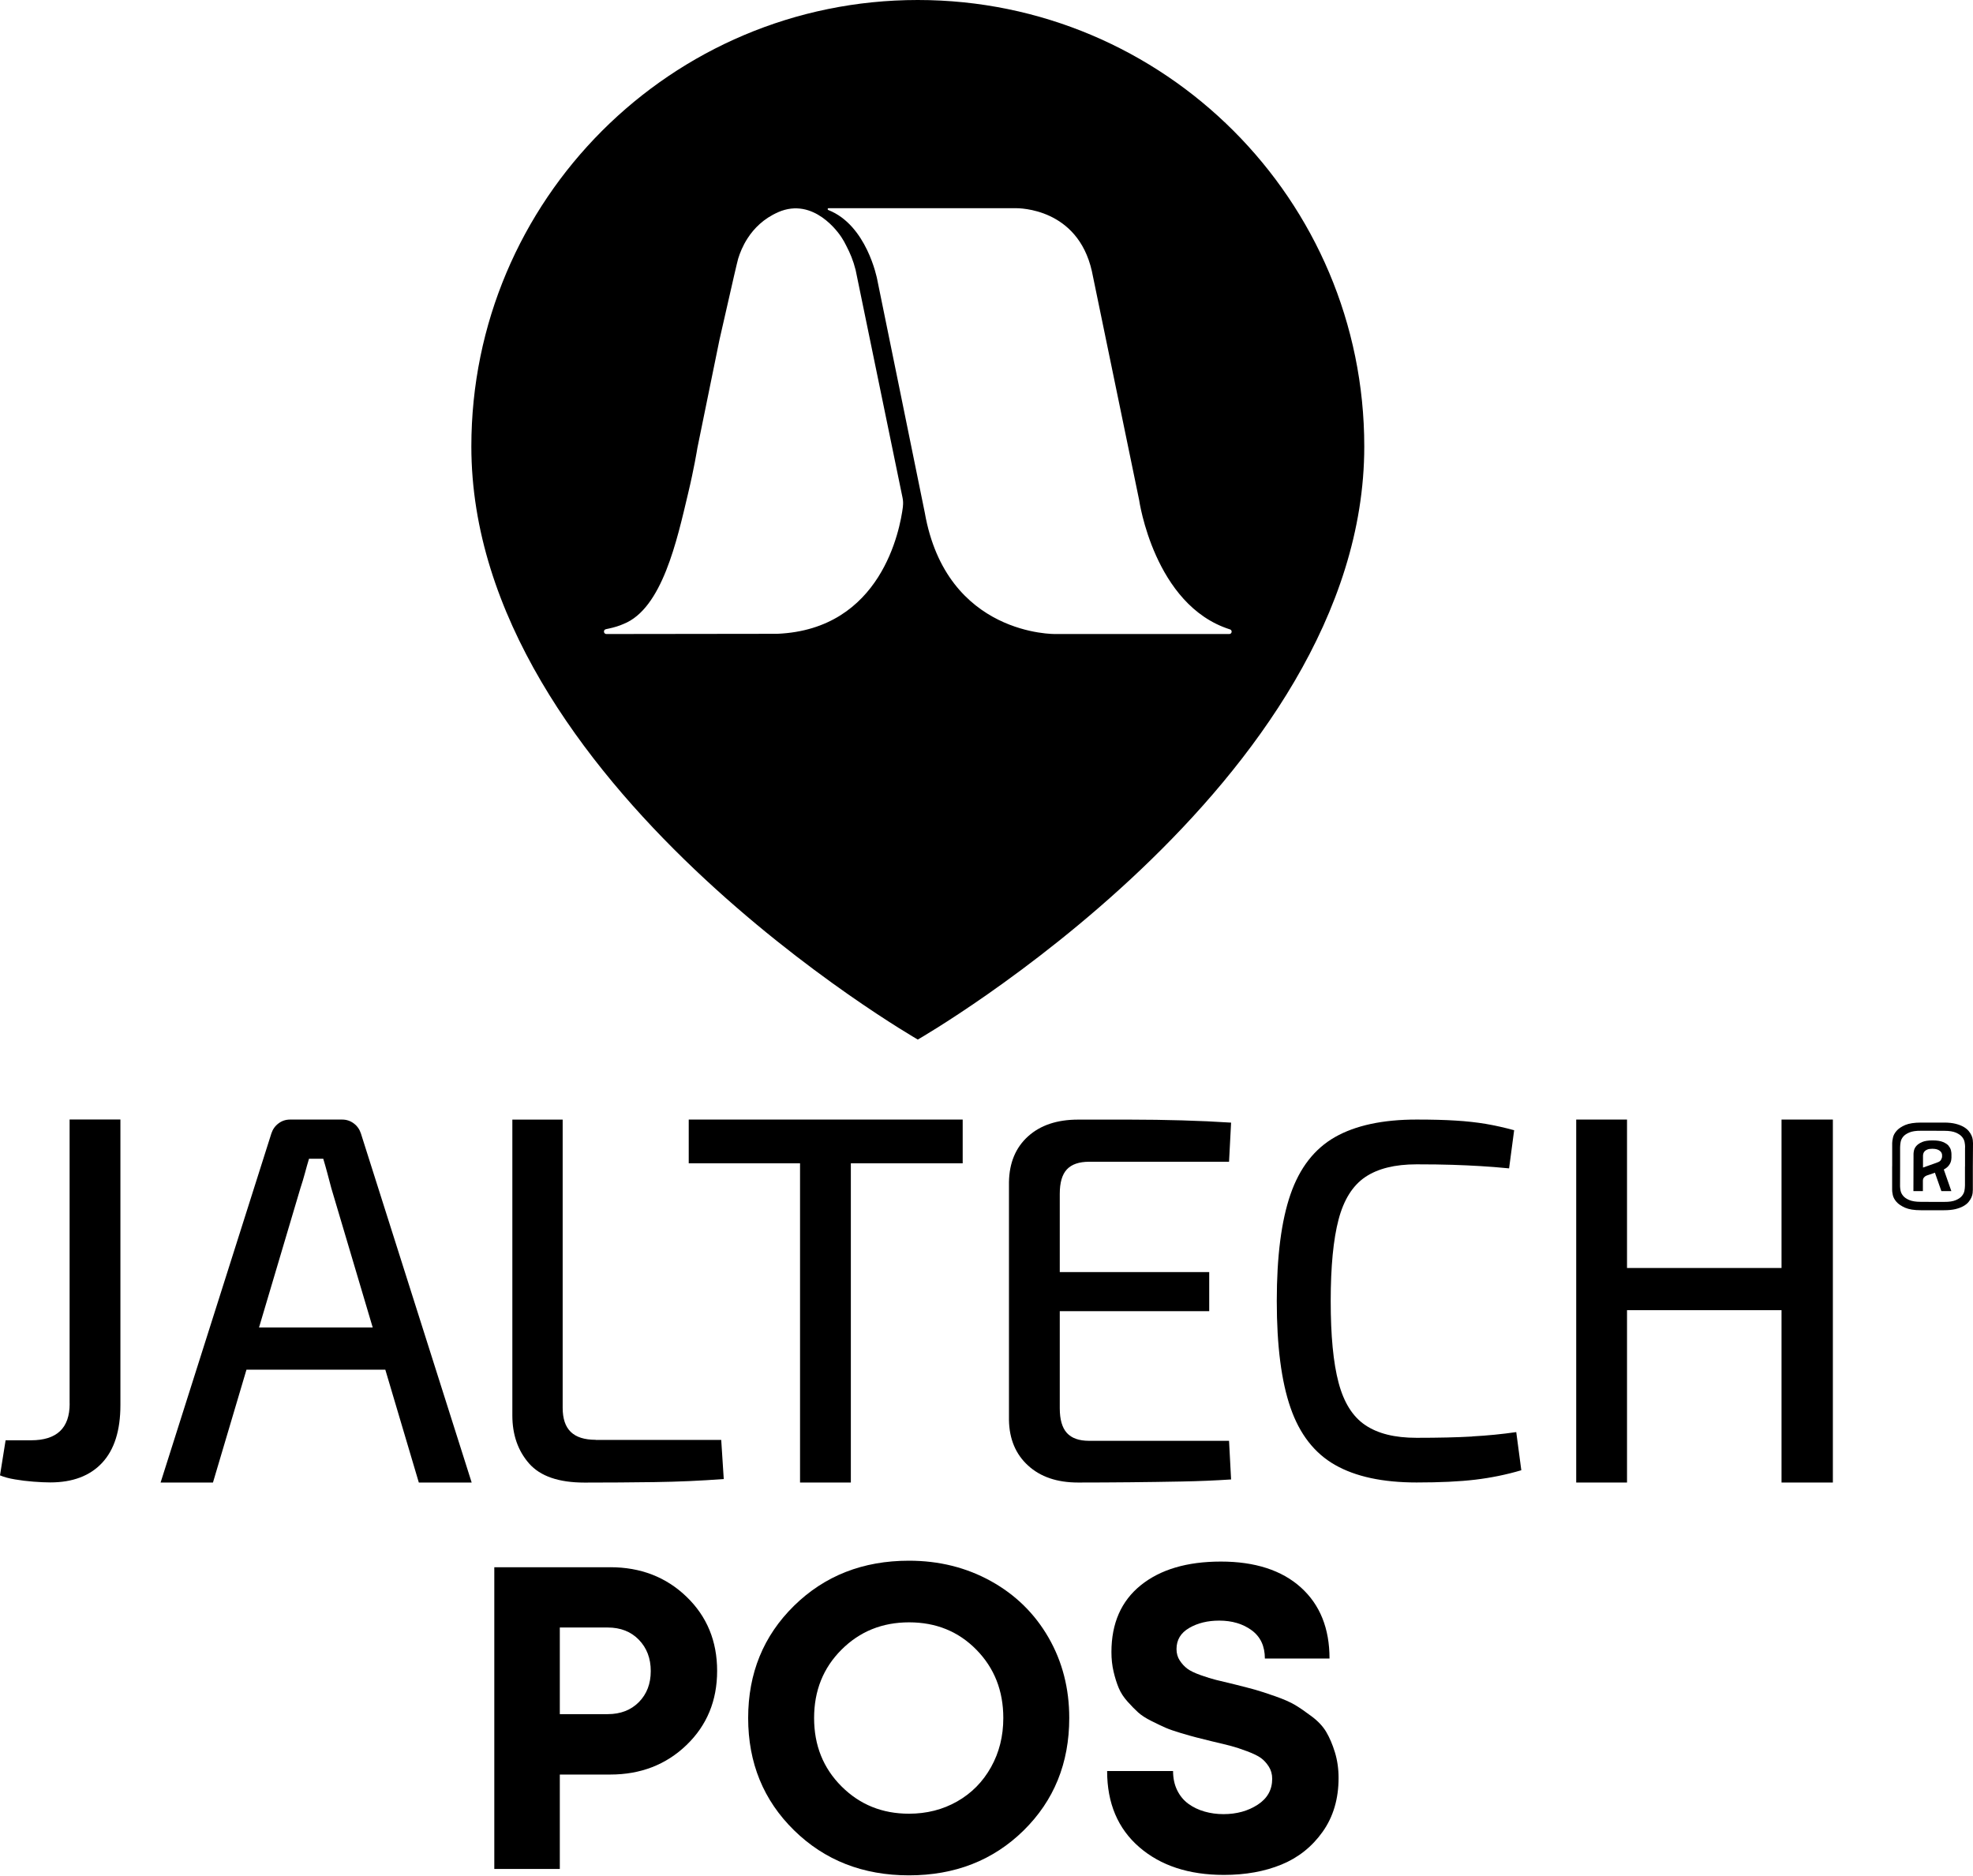
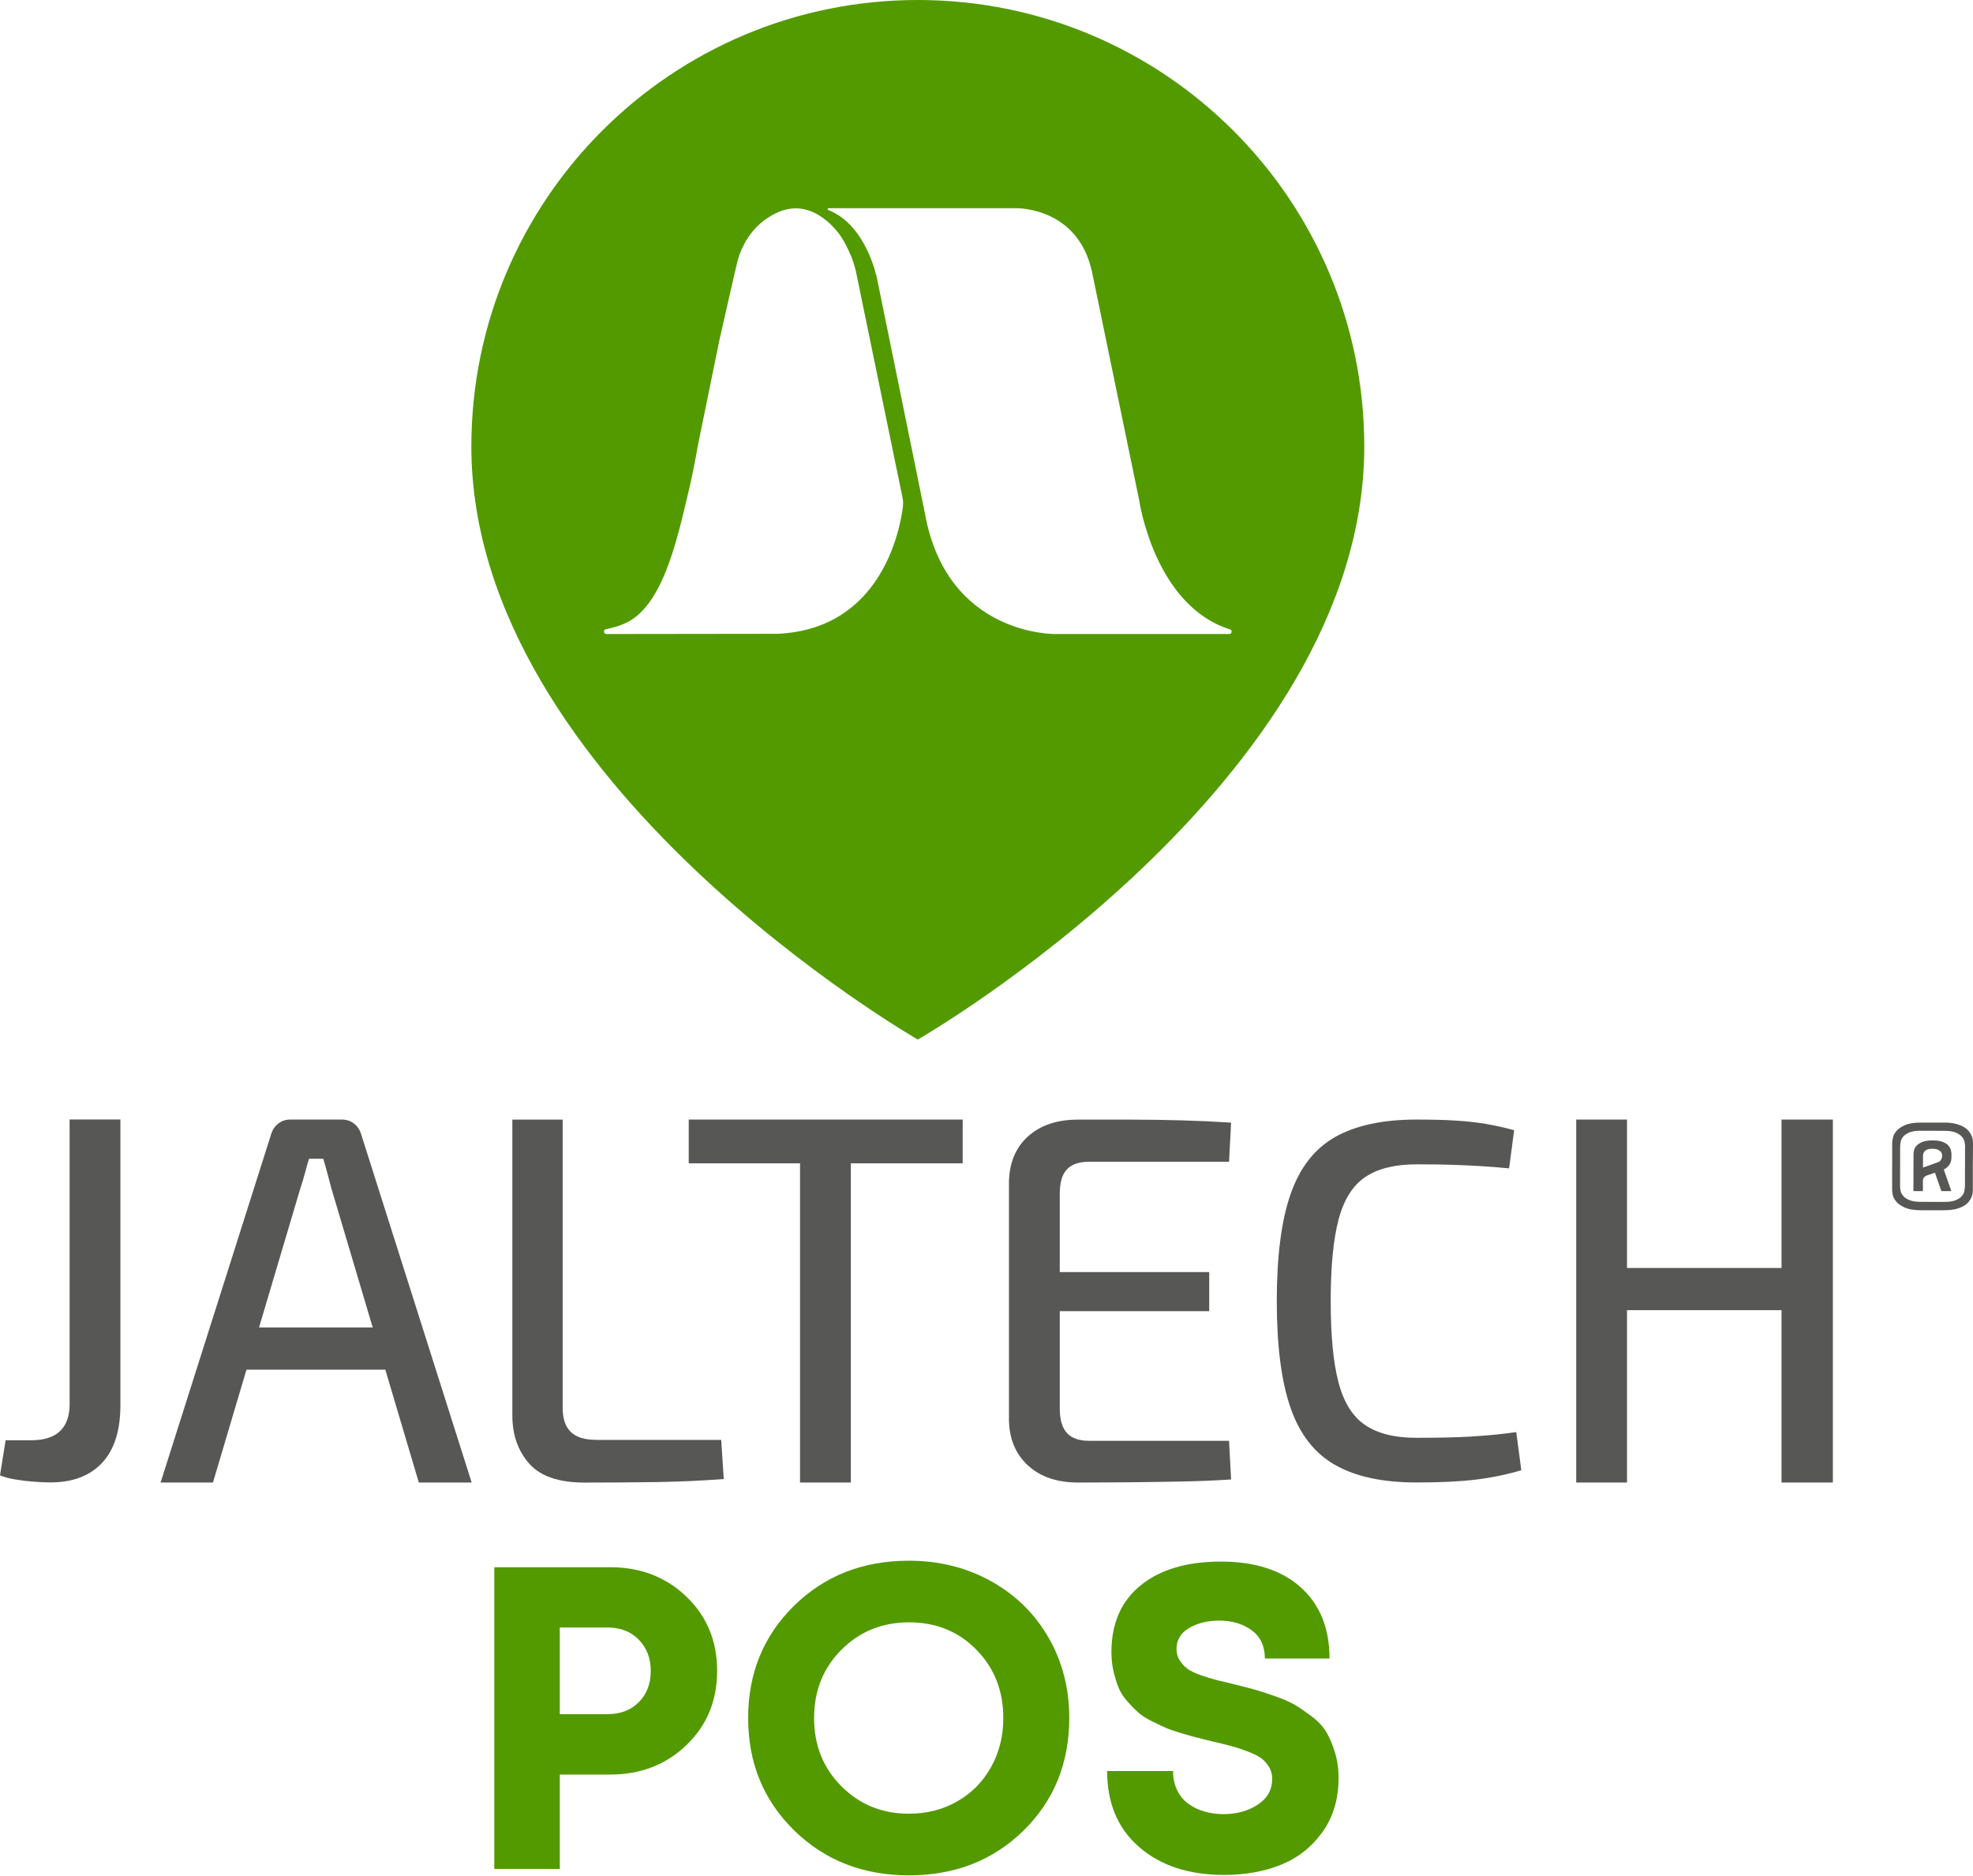
<svg xmlns="http://www.w3.org/2000/svg" id="Capa_2" data-name="Capa 2" viewBox="0 0 366.22 348.08">
  <defs>
-     
+     <style>
+       .cls-1 {
+         fill: #529a00;
+       }
+ 
+       .cls-2 {
+         fill: #575756;
+       }
+     </style>
  </defs>
  <g id="Capa_1-2" data-name="Capa 1">
    <g>
      <g>
        <g>
          <path class="cls-1" d="M113.27,290.89c5.65,0,10.37,1.83,14.16,5.48,3.79,3.65,5.68,8.24,5.68,13.76s-1.89,10.11-5.68,13.76c-3.79,3.65-8.51,5.48-14.16,5.48h-9.36v17.52h-12.16v-55.99h21.52ZM112.79,318.16c2.4,0,4.33-.75,5.8-2.24,1.47-1.49,2.2-3.41,2.2-5.76s-.73-4.28-2.2-5.8c-1.47-1.52-3.4-2.28-5.8-2.28h-8.88v16.08h8.88Z" />
          <path class="cls-1" d="M168.71,348.08c-8.53,0-15.64-2.79-21.32-8.36-5.68-5.57-8.52-12.52-8.52-20.84s2.84-15.26,8.52-20.84c5.68-5.57,12.79-8.36,21.32-8.36,5.6,0,10.68,1.27,15.24,3.8,4.56,2.53,8.12,6.03,10.68,10.48,2.56,4.45,3.84,9.43,3.84,14.92,0,8.37-2.83,15.33-8.48,20.88-5.65,5.55-12.75,8.32-21.28,8.32ZM168.71,336.64c3.31,0,6.29-.76,8.96-2.28,2.67-1.52,4.76-3.64,6.28-6.36,1.52-2.72,2.28-5.76,2.28-9.12,0-5.07-1.67-9.29-5-12.68-3.33-3.39-7.49-5.08-12.48-5.08s-9.17,1.69-12.56,5.08c-3.39,3.39-5.08,7.61-5.08,12.68s1.69,9.29,5.08,12.68c3.39,3.39,7.56,5.08,12.52,5.08Z" />
          <path class="cls-1" d="M227.18,348c-6.51,0-11.75-1.72-15.72-5.16-3.97-3.44-5.96-8.15-5.96-14.12h12.24c0,1.33.25,2.52.76,3.56.51,1.04,1.2,1.88,2.08,2.52.88.64,1.88,1.12,3,1.44,1.12.32,2.29.48,3.52.48,2.45,0,4.57-.59,6.36-1.76,1.79-1.17,2.68-2.77,2.68-4.8,0-.85-.21-1.61-.64-2.28-.43-.67-.92-1.2-1.48-1.6-.56-.4-1.41-.81-2.56-1.24-1.15-.43-2.12-.75-2.92-.96-.8-.21-2-.51-3.6-.88-1.28-.32-2.24-.56-2.88-.72-.64-.16-1.59-.43-2.84-.8-1.25-.37-2.21-.71-2.88-1-.67-.29-1.53-.71-2.6-1.24-1.07-.53-1.89-1.07-2.48-1.6-.59-.53-1.24-1.2-1.96-2s-1.27-1.64-1.64-2.52c-.37-.88-.69-1.89-.96-3.04-.27-1.15-.4-2.36-.4-3.64,0-5.33,1.81-9.47,5.44-12.4,3.63-2.93,8.59-4.4,14.88-4.4s11.29,1.6,14.84,4.8c3.55,3.2,5.32,7.6,5.32,13.2h-12c0-2.29-.81-4.04-2.44-5.24-1.63-1.2-3.64-1.8-6.04-1.8-2.13,0-3.99.45-5.56,1.36-1.57.91-2.36,2.21-2.36,3.92,0,.8.2,1.51.6,2.12.4.61.87,1.12,1.4,1.52.53.4,1.36.8,2.48,1.2,1.12.4,2.07.69,2.84.88.77.19,1.93.47,3.48.84,1.71.43,2.99.76,3.84,1,.85.24,2.08.64,3.68,1.2,1.6.56,2.84,1.11,3.72,1.64.88.53,1.91,1.24,3.08,2.12,1.17.88,2.07,1.84,2.68,2.88.61,1.04,1.15,2.29,1.6,3.76.45,1.47.68,3.05.68,4.76,0,3.89-.99,7.23-2.96,10-1.97,2.77-4.52,4.8-7.64,6.08-3.12,1.28-6.68,1.92-10.68,1.92Z" />
        </g>
        <g>
          <path class="cls-2" d="M12.93,260.54c0,4.53-2.39,6.79-7.17,6.79H1.04l-1.04,6.51c.75.32,1.68.57,2.78.75,1.1.19,2.25.33,3.44.42,1.19.09,2.23.14,3.11.14,4.15,0,7.36-1.21,9.62-3.63,2.26-2.42,3.4-5.99,3.4-10.71v-53.02h-9.43v52.74Z" />
          <path class="cls-2" d="M65.66,208.51c-.63-.47-1.35-.71-2.17-.71h-9.62c-.82,0-1.54.23-2.17.71-.63.47-1.07,1.09-1.32,1.84l-20.57,64.82h9.72l6.22-20.95h25.77l6.22,20.95h9.81l-20.57-64.82c-.25-.75-.69-1.37-1.32-1.84ZM48.08,246.39l7.68-25.85c.31-.94.6-1.89.85-2.83.25-.94.5-1.82.75-2.64h2.64c.25.82.5,1.7.75,2.64.25.94.5,1.89.75,2.83l7.68,25.85h-21.11Z" />
          <path class="cls-2" d="M110.57,267.24c-2.08,0-3.62-.49-4.62-1.46-1.01-.97-1.51-2.47-1.51-4.48v-53.49h-9.34v54.91c0,3.58,1.04,6.56,3.11,8.92,2.08,2.36,5.5,3.54,10.28,3.54,4.34,0,8.68-.03,13.02-.09s8.62-.25,12.83-.57l-.47-7.26h-23.3Z" />
          <polygon class="cls-2" points="148.5 207.8 127.84 207.8 127.84 215.92 148.5 215.92 148.5 275.17 157.93 275.17 157.93 215.92 178.69 215.92 178.69 207.8 157.93 207.8 148.5 207.8" />
          <path class="cls-2" d="M198.03,217.05c.88-.94,2.26-1.42,4.15-1.42h25.95l.38-7.26c-2.89-.19-5.93-.33-9.11-.42-3.18-.09-6.4-.14-9.67-.14h-9.62c-3.9,0-7,1.04-9.29,3.11-2.3,2.08-3.48,4.91-3.54,8.49v44.16c.06,3.52,1.24,6.34,3.54,8.44,2.3,2.11,5.39,3.16,9.29,3.16,3.15,0,6.35-.02,9.62-.05,3.27-.03,6.49-.08,9.67-.14,3.18-.06,6.21-.19,9.11-.38l-.38-7.17h-25.95c-1.89,0-3.27-.49-4.15-1.46-.88-.97-1.32-2.5-1.32-4.58v-18.02h27.74v-7.26h-27.74v-14.53c0-2.08.44-3.59,1.32-4.53Z" />
          <path class="cls-2" d="M273.27,266.63c-2.8.16-6.24.24-10.33.24s-7.2-.79-9.53-2.36c-2.33-1.57-3.98-4.2-4.95-7.88-.98-3.68-1.46-8.73-1.46-15.14s.49-11.46,1.46-15.14c.97-3.68,2.62-6.3,4.95-7.88,2.33-1.57,5.5-2.36,9.53-2.36,2.58,0,4.8.03,6.65.09,1.85.06,3.6.14,5.24.24,1.63.09,3.4.24,5.28.42l.94-7.08c-1.83-.5-3.59-.89-5.28-1.18-1.7-.28-3.56-.49-5.57-.61-2.01-.13-4.43-.19-7.26-.19-6.29,0-11.34,1.09-15.14,3.25-3.81,2.17-6.56,5.71-8.26,10.62-1.7,4.91-2.55,11.51-2.55,19.81s.85,14.91,2.55,19.81c1.7,4.91,4.45,8.44,8.26,10.61,3.8,2.17,8.85,3.26,15.14,3.26,4.34,0,7.97-.17,10.9-.52,2.92-.35,5.77-.93,8.54-1.75l-.94-7.08c-2.64.38-5.36.65-8.16.8Z" />
          <polygon class="cls-2" points="330.68 235.35 302 235.35 302 207.8 292.57 207.8 292.57 275.17 302 275.17 302 243.18 330.68 243.18 330.68 275.17 340.21 275.17 340.21 207.8 330.68 207.8 330.68 235.35" />
          <path class="cls-2" d="M366.18,211.58c-.03-.25-.1-.51-.22-.79-.12-.28-.29-.56-.53-.85-.23-.29-.55-.54-.95-.78-.4-.23-.89-.42-1.47-.57-.59-.15-1.3-.23-2.14-.23h-1.39s-.75,0-.75,0h-.44s-1.7,0-1.7,0c-1.25,0-2.23.15-2.95.45-.71.31-1.25.67-1.61,1.09-.36.42-.59.84-.67,1.27-.09.43-.14.76-.14.99v4.23s-.01.18-.01.18v4.23c-.01.23.03.57.12.99.09.43.31.85.67,1.27.36.42.9.78,1.61,1.1.71.31,1.69.47,2.94.47h1.04s1.12,0,1.12,0h.95s1.17,0,1.17,0c.84,0,1.55-.07,2.14-.21.59-.15,1.08-.33,1.48-.56.4-.23.72-.48.95-.77.23-.28.41-.57.53-.85.12-.28.19-.54.22-.79.03-.25.04-.45.04-.62v-4.32s.03-4.32.03-4.32c0-.16-.01-.37-.04-.62ZM364.74,213.03v3.46s-.01.04-.01.04v3.46s-.01.22-.01.22c0,.21-.03.47-.09.8-.06.33-.21.65-.46.96-.25.31-.63.57-1.15.79-.52.22-1.23.33-2.14.32h-2.23s-2.14-.01-2.14-.01c-.91,0-1.62-.12-2.14-.34-.51-.22-.9-.49-1.14-.8-.25-.31-.4-.63-.46-.96-.06-.33-.09-.6-.09-.8v-.22s.01-3.31.01-3.31v-3.66s.01-.22.01-.22c0-.21.03-.47.09-.81.06-.33.21-.65.46-.96.25-.31.63-.57,1.15-.79.52-.22,1.23-.33,2.14-.32h2.23s2.14.01,2.14.01c.91,0,1.63.12,2.14.34.51.22.9.49,1.15.8.25.31.4.63.46.96.06.33.09.6.09.81v.22Z" />
          <path class="cls-2" d="M361.72,212.69c-.23-.28-.59-.52-1.06-.72-.47-.2-1.12-.3-1.94-.3-.82,0-1.47.1-1.94.3-.47.2-.82.44-1.06.71-.24.27-.38.55-.45.83-.06.28-.09.5-.09.66v.49l-.02,6.42h1.76s0-1.92,0-1.92v-.04c0-.21.05-.37.15-.51.1-.13.22-.23.33-.31.15-.09.31-.15.49-.2.1-.03.23-.07.38-.13.12-.04.25-.09.41-.14.15-.05.31-.11.47-.17l1.2,3.42h1.85s-1.4-4.01-1.4-4.01c.44-.23.77-.51.99-.83.22-.31.36-.65.4-1.02v-.06c.02-.06.03-.14.03-.25v-.2s0-.53,0-.53c0-.16-.03-.38-.09-.66-.06-.28-.21-.56-.44-.84ZM360.47,214.79c-.03.16-.1.33-.21.52-.11.18-.31.33-.61.43-.07.03-.15.06-.23.09-.08.03-.17.06-.25.09-.34.12-.73.26-1.18.42-.45.16-.8.28-1.05.37v-1.99s0-.2,0-.2c0-.12.02-.25.06-.4.04-.14.11-.29.23-.42.12-.13.29-.25.52-.34.23-.09.53-.14.92-.14.35,0,.64.04.86.11.22.07.4.17.54.28.14.11.24.23.3.35.06.13.09.25.11.36v.46Z" />
        </g>
      </g>
      <path class="cls-1" d="M170.36,0c-45.77,0-82.87,37.11-82.87,82.87,0,62.54,82.87,110.08,82.87,110.08,0,0,82.87-47.54,82.87-110.08C253.23,37.11,216.12,0,170.36,0ZM167.6,94.02c-.54,4.31-3.99,22.8-23.33,23.62,0,0-23.98.04-31.71.04-.55,0-.63-.8-.08-.9.01-.01.38-.08.55-.12,1-.21,1.9-.49,2.71-.85,7.17-2.84,9.92-15.53,11.99-24.26,1.09-4.56,1.65-8.01,1.7-8.31v-.02l4.12-20.18s.01-.01.01-.04c.13-.59,1.71-7.51,2.69-11.8.38-1.63.67-2.86.76-3.17.32-1.05.86-2.43,1.76-3.81.01-.01.02-.02.02-.03,1.17-1.8,2.95-3.62,5.62-4.79.01-.01.02-.01.03-.02,6.62-2.88,11.27,3.92,11.74,4.64,0,0,.01.01.01.02.01.02.02.03.02.03h0c.33.5.64,1.05.92,1.64.66,1.27,1.24,2.62,1.69,4.41.08.32,6.57,31.92,8.7,42.23.12.55.14,1.11.07,1.67ZM228.17,117.68h-32.25s-20.25.43-24.27-22.55l-4.84-23.75-3.97-19.43h0v-.02c-.06-.31-1.97-10.16-9.1-12.95-.16-.07-.14-.3.01-.34h34.75c.73,0,11.5,0,14.16,11.65l8.78,42.51s2.77,19.54,16.83,24.01h.02c.49.15.4.87-.12.87Z" />
    </g>
  </g>
</svg>
